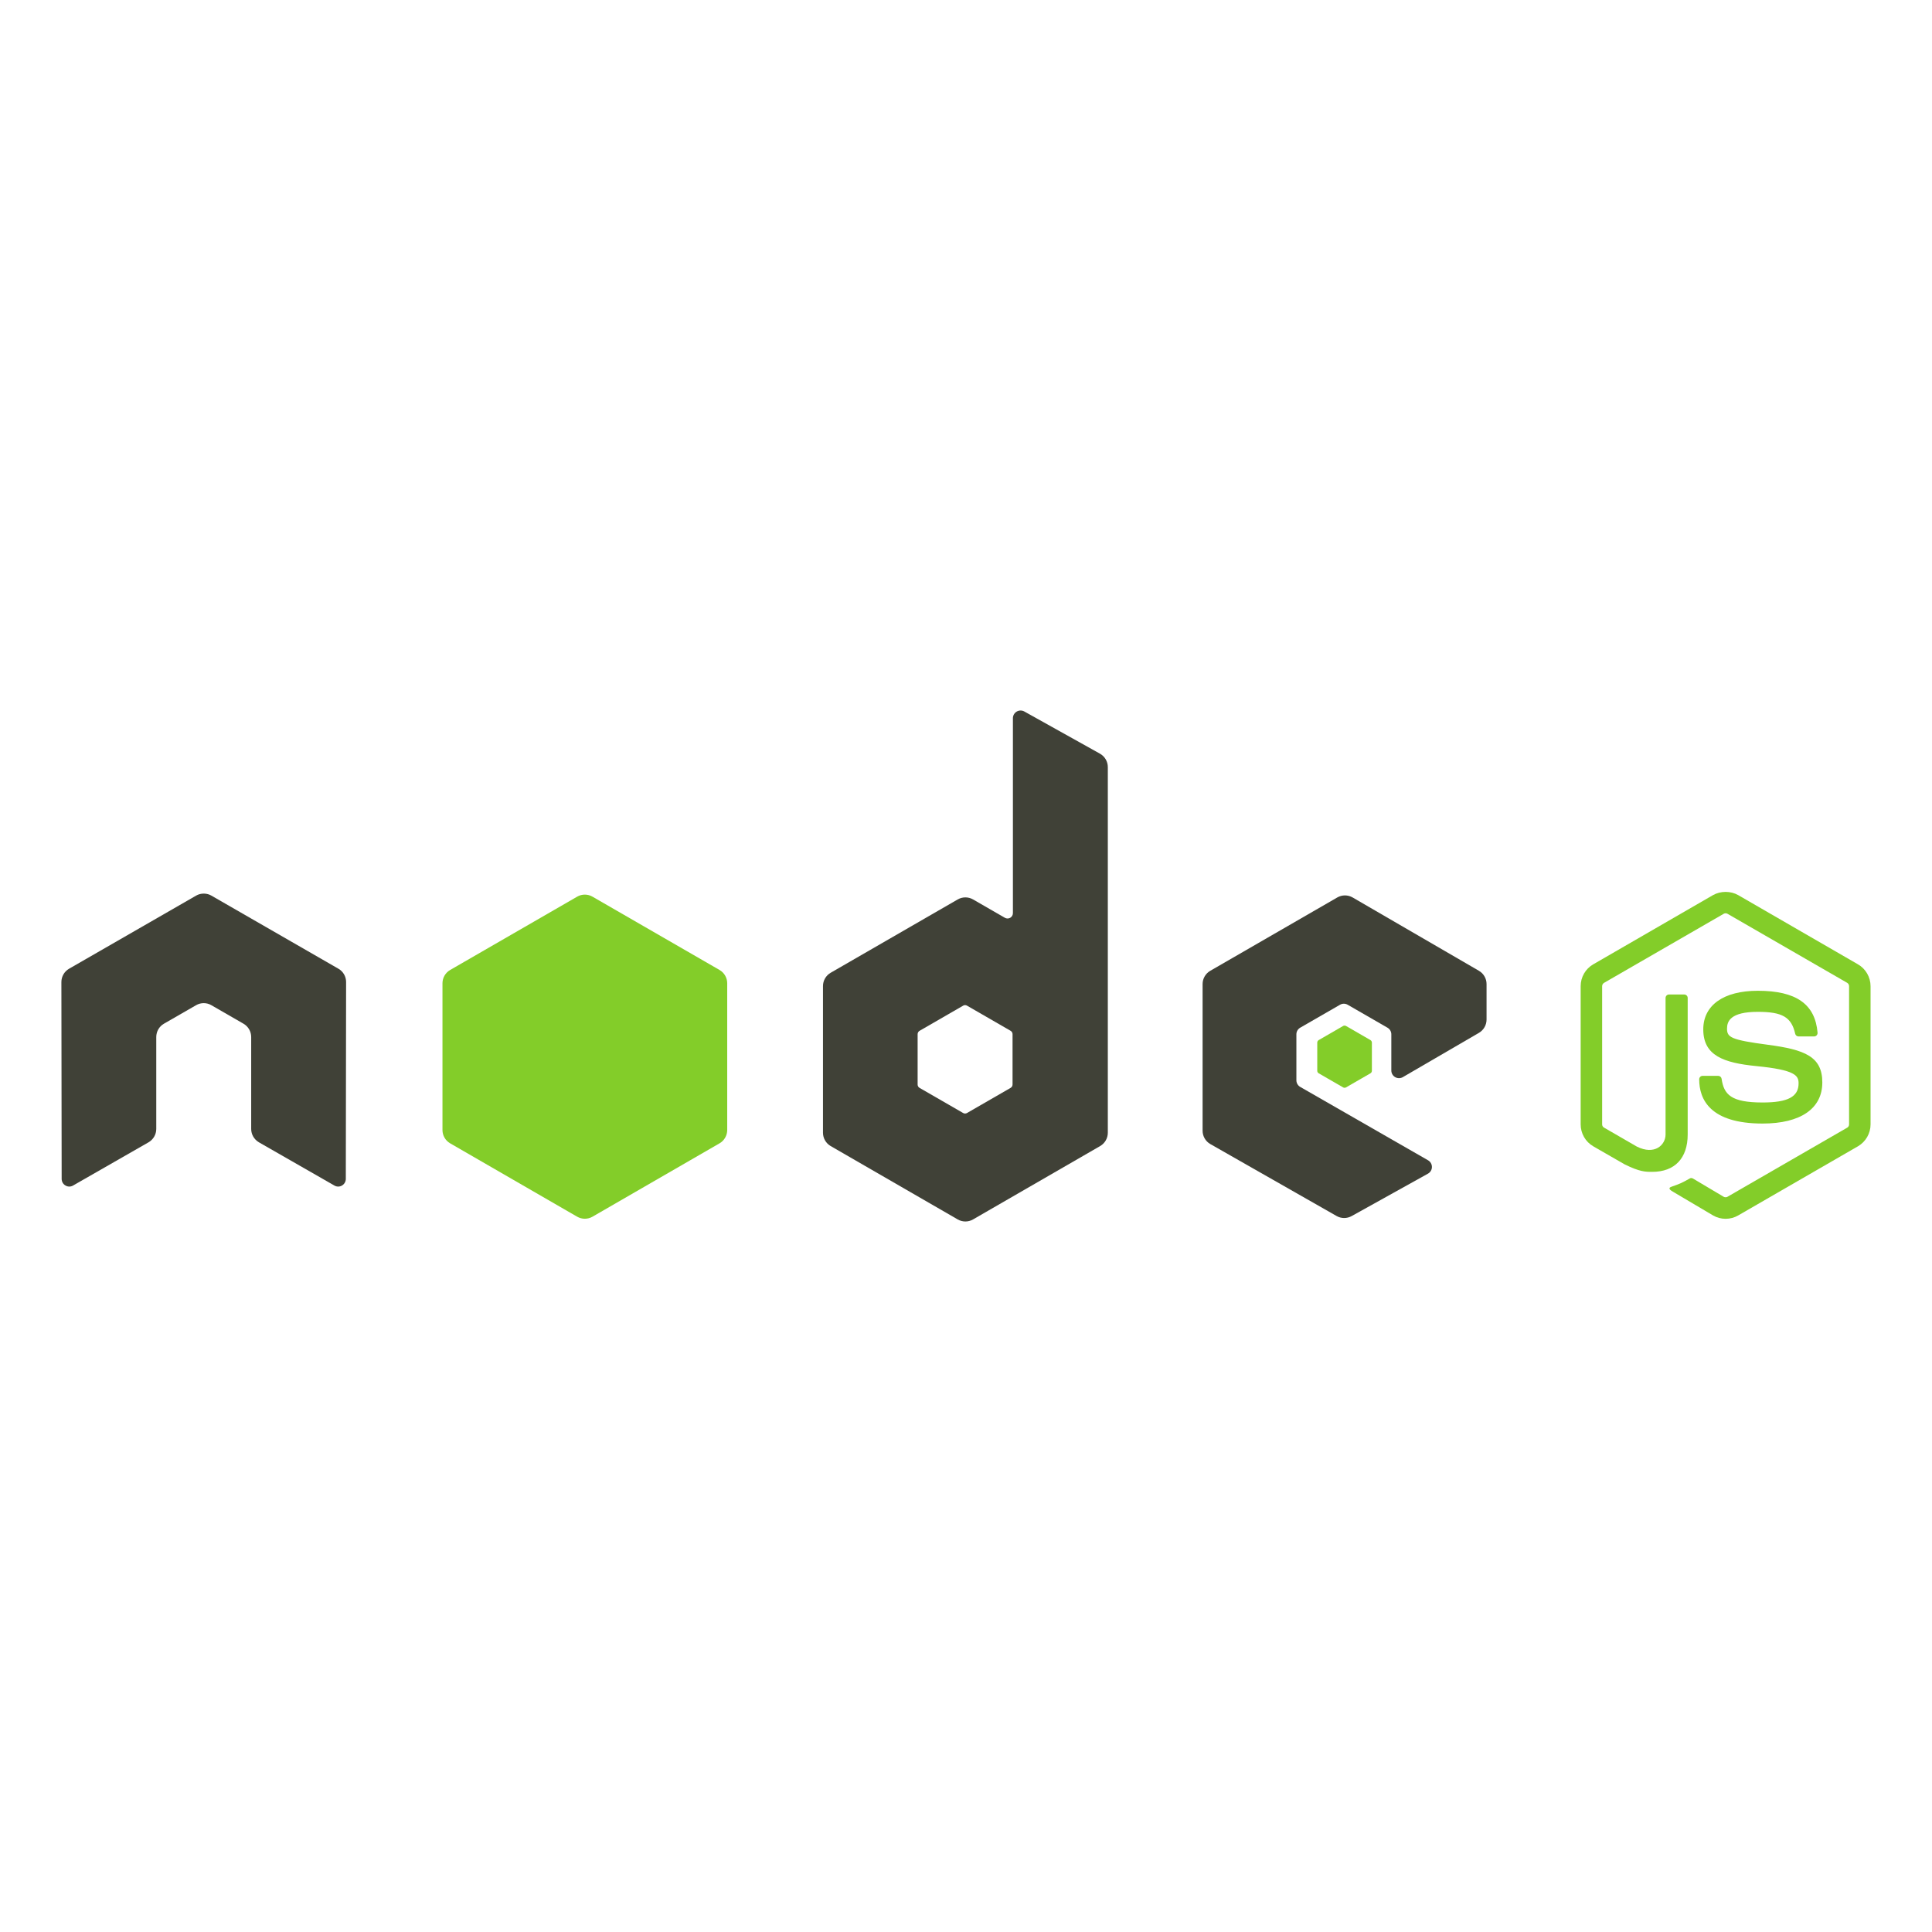
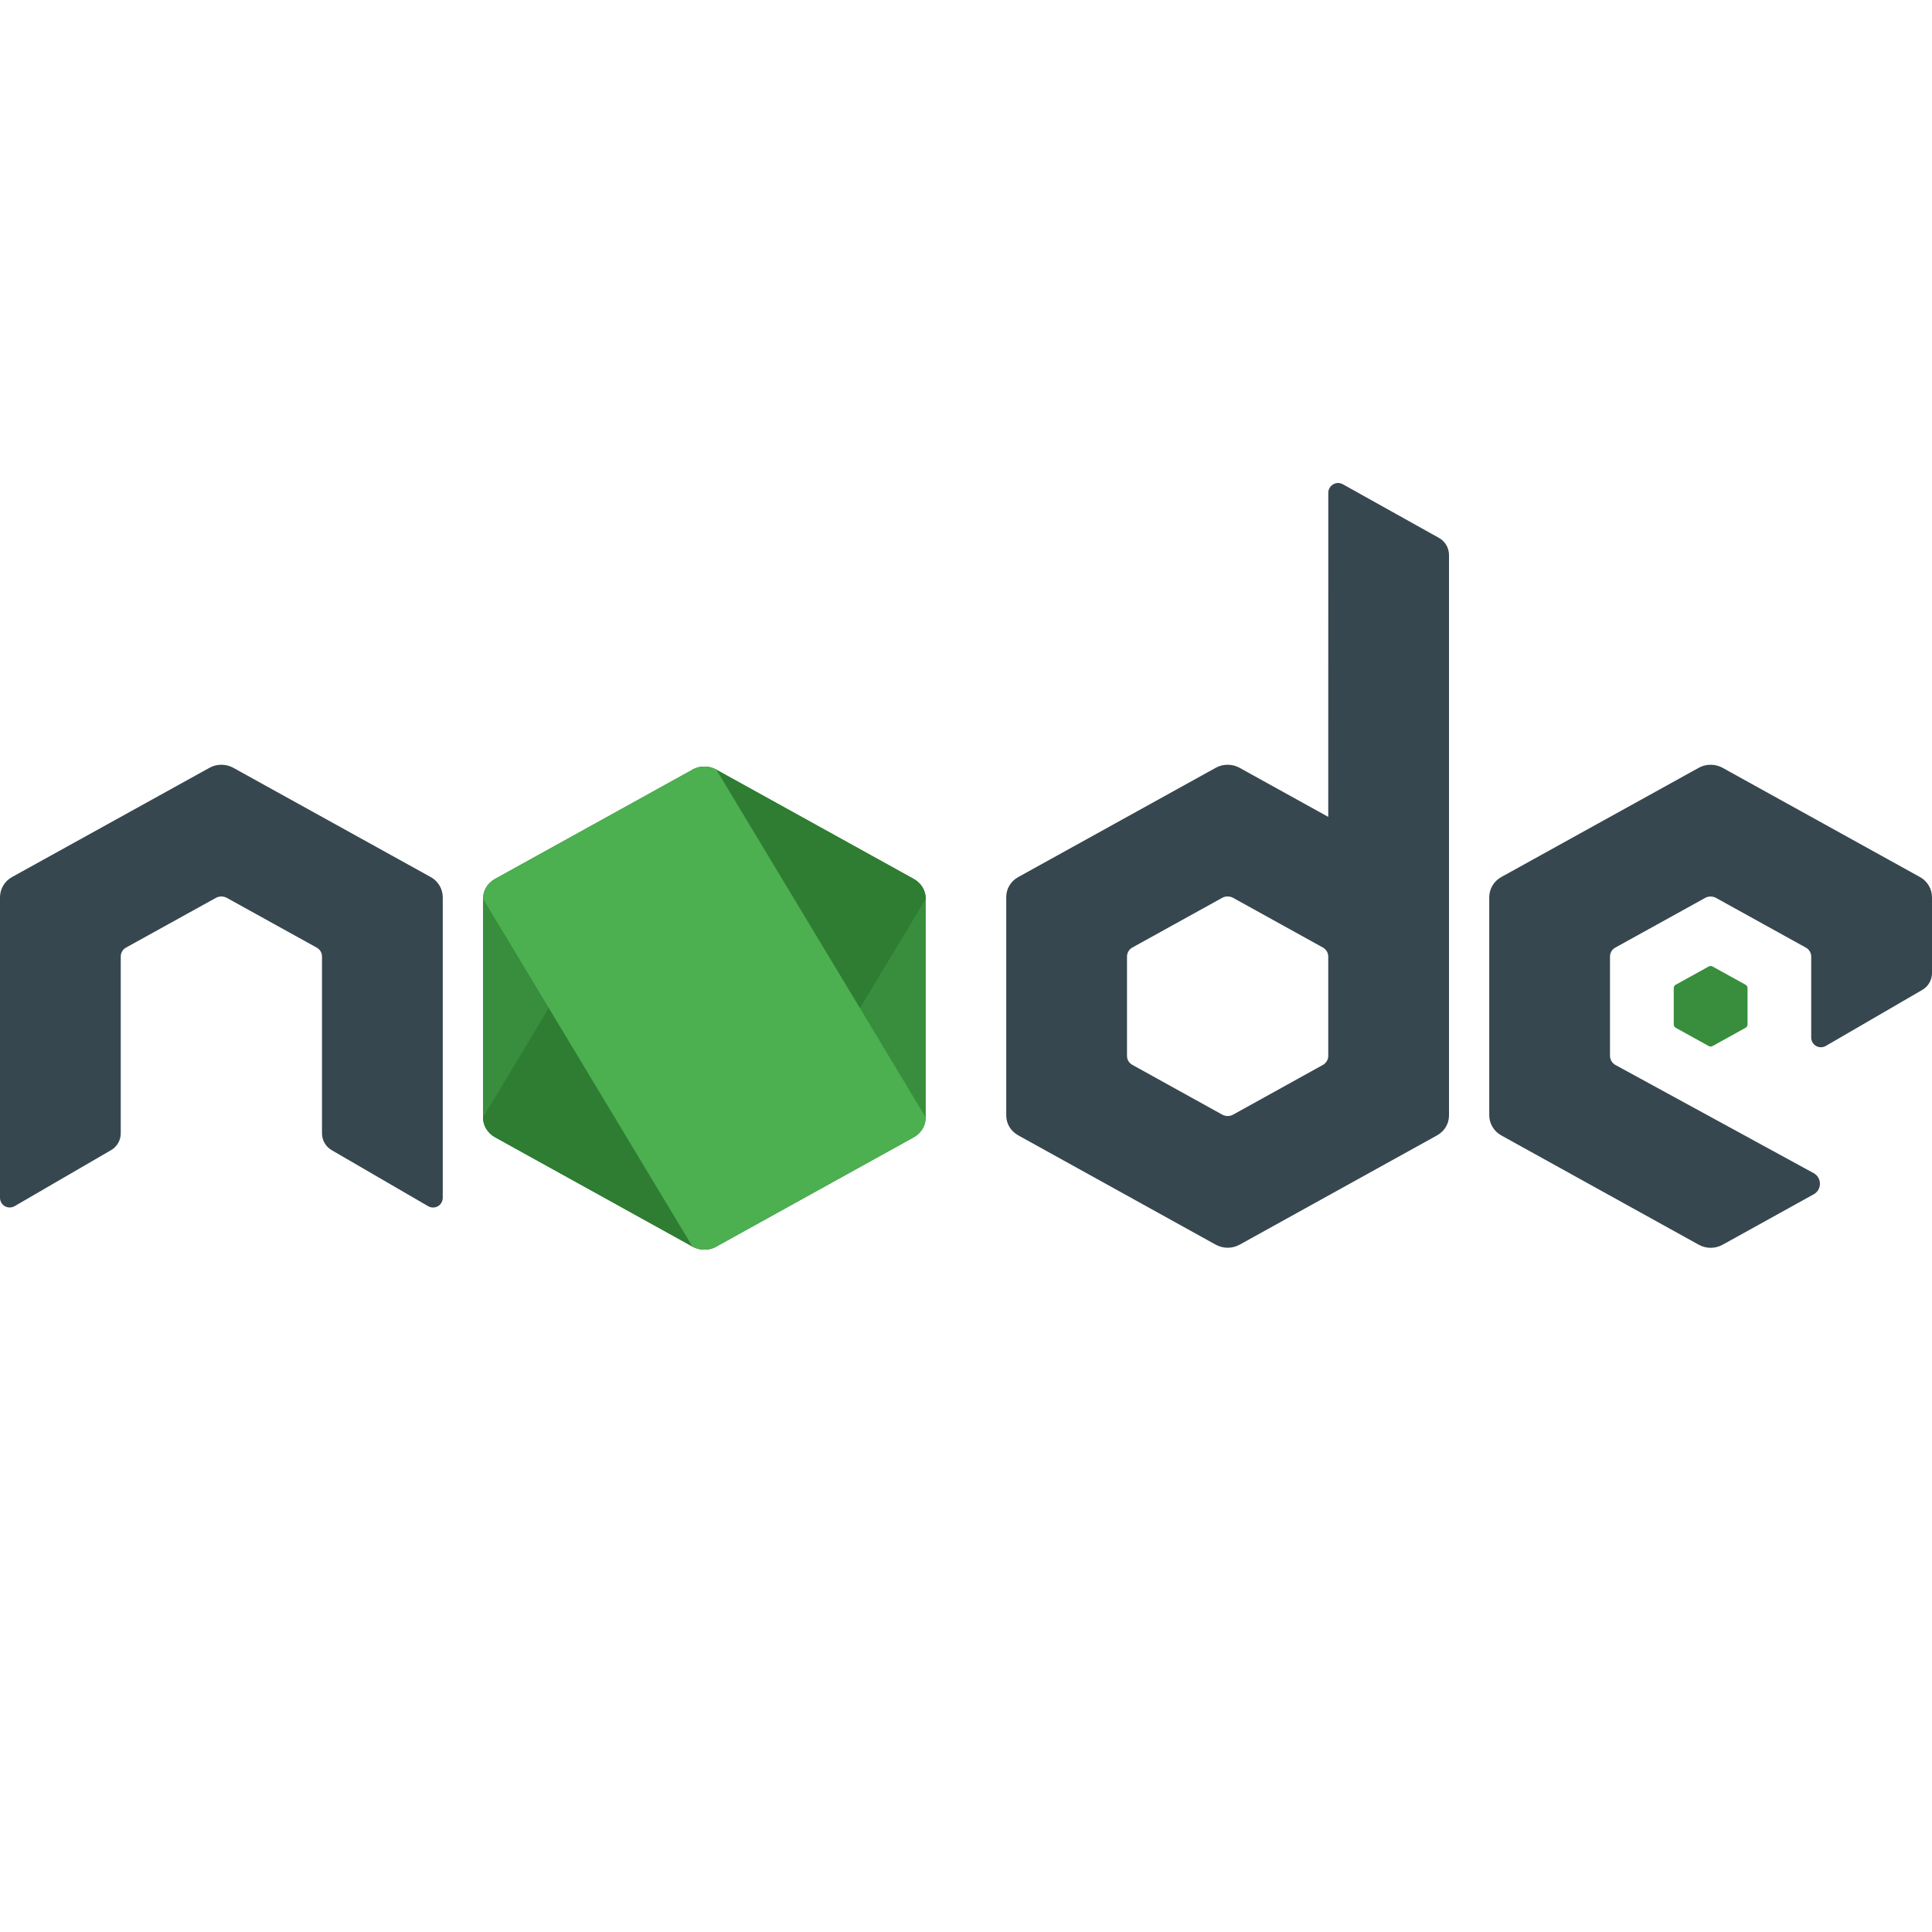
- <svg xmlns="http://www.w3.org/2000/svg" viewBox="0 0 128 128">
-   <path fill="#83CD29" d="M114.325 80.749c-.29 0-.578-.076-.832-.224l-2.65-1.568c-.396-.221-.203-.3-.072-.345.528-.184.635-.227 1.198-.545.059-.033.136-.021.197.015l2.035 1.209c.074.041.179.041.246 0l7.937-4.581c.075-.042.122-.127.122-.215v-9.16c0-.09-.047-.173-.123-.219l-7.934-4.577c-.074-.042-.171-.042-.245 0l-7.933 4.578c-.076.045-.125.131-.125.218v9.16c0 .088.049.171.125.212l2.174 1.257c1.18.589 1.903-.105 1.903-.803v-9.045c0-.127.103-.228.23-.228h1.007c.125 0 .229.101.229.228v9.045c0 1.574-.857 2.477-2.35 2.477-.459 0-.82 0-1.828-.496l-2.081-1.198c-.515-.298-.832-.854-.832-1.448v-9.16c0-.595.317-1.15.832-1.446l7.937-4.587c.502-.283 1.169-.283 1.667 0l7.937 4.587c.514.297.833.852.833 1.446v9.16c0 .595-.319 1.148-.833 1.448l-7.937 4.582c-.252.147-.539.223-.834.223M116.778 74.438c-3.475 0-4.202-1.595-4.202-2.932 0-.126.103-.229.23-.229h1.026c.115 0 .21.082.228.194.154 1.045.617 1.572 2.718 1.572 1.671 0 2.383-.378 2.383-1.266 0-.512-.202-.891-2.8-1.146-2.172-.215-3.515-.694-3.515-2.433 0-1.601 1.35-2.557 3.612-2.557 2.543 0 3.801.883 3.96 2.777.006.064-.017.127-.06.176-.044.045-.104.073-.168.073h-1.031c-.107 0-.201-.075-.223-.179-.248-1.1-.848-1.451-2.479-1.451-1.825 0-2.037.637-2.037 1.112 0 .577.25.745 2.715 1.071 2.439.323 3.598.779 3.598 2.494.001 1.733-1.441 2.724-3.955 2.724" />
-   <path fill="#404137" d="M97.982 68.43c.313-.183.506-.517.506-.88v-2.354c0-.362-.192-.696-.506-.879l-8.364-4.856c-.315-.183-.703-.184-1.019-.002l-8.416 4.859c-.314.182-.508.517-.508.88v9.716c0 .365.196.703.514.884l8.363 4.765c.308.177.686.178.997.006l5.058-2.812c.161-.09.261-.258.262-.44.001-.184-.097-.354-.256-.445l-8.468-4.86c-.159-.091-.256-.259-.256-.44v-3.046c0-.182.097-.349.254-.439l2.637-1.52c.156-.091.35-.091.507 0l2.637 1.52c.158.091.255.258.255.439v2.396c0 .183.097.351.254.441.158.091.352.091.51-.001l5.039-2.932" />
-   <path fill="#83CD29" d="M88.984 67.974c.061-.034.135-.034.195 0l1.615.933c.06.035.097.1.097.169v1.865c0 .07-.037.134-.097.169l-1.615.932c-.06.035-.135.035-.195 0l-1.614-.932c-.061-.035-.098-.099-.098-.169v-1.865c0-.069.037-.134.098-.169l1.614-.933" />
-   <path fill="#404137" d="M67.083 71.854c0 .09-.048.174-.127.22l-2.89 1.666c-.079.046-.176.046-.254 0l-2.89-1.666c-.079-.046-.127-.13-.127-.22v-3.338c0-.09.049-.175.127-.221l2.89-1.668c.079-.047.176-.047.255 0l2.891 1.668c.078.046.126.131.126.221v3.338zm.781-24.716c-.157-.087-.349-.085-.505.006-.155.092-.251.258-.251.438v12.915c0 .126-.068.244-.177.308-.11.063-.246.063-.356 0l-2.108-1.215c-.314-.181-.701-.181-1.015 0l-8.418 4.858c-.315.182-.509.518-.509.881v9.719c0 .363.194.698.508.881l8.418 4.861c.314.182.702.182 1.017 0l8.42-4.861c.314-.183.508-.518.508-.881v-24.227c0-.368-.2-.708-.521-.888l-5.011-2.795" />
-   <path fill="#83CD29" d="M38.238 59.407c.314-.182.702-.182 1.016 0l8.418 4.857c.314.182.508.518.508.881v9.722c0 .363-.194.699-.508.881l-8.417 4.861c-.314.181-.702.181-1.017 0l-8.415-4.861c-.314-.182-.508-.518-.508-.881v-9.723c0-.362.194-.698.508-.88l8.415-4.857" />
-   <path fill="#404137" d="M22.93 65.064c0-.366-.192-.702-.508-.883l-8.415-4.843c-.144-.084-.303-.127-.464-.133h-.087c-.16.006-.32.049-.464.133l-8.416 4.843c-.313.181-.509.517-.509.883l.018 13.04c0 .182.095.351.254.439.156.094.349.094.505 0l5-2.864c.316-.188.509-.519.509-.882v-6.092c0-.364.192-.699.507-.881l2.13-1.226c.158-.093.332-.137.508-.137.174 0 .352.044.507.137l2.128 1.226c.315.182.509.517.509.881v6.092c0 .363.195.696.509.882l5 2.864c.157.094.353.094.508 0 .155-.089.252-.258.252-.439l.019-13.04" />
+ <svg xmlns="http://www.w3.org/2000/svg" viewBox="0 0 48 48" width="48px" height="48px">
+   <path fill="#388e3c" d="M17.204 19.122l-4.907 2.715C12.113 21.938 12 22.126 12 22.329v5.433c0 .203.113.39.297.492l4.908 2.717c.183.101.41.101.593 0l4.907-2.717C22.887 28.152 23 27.965 23 27.762v-5.433c0-.203-.113-.39-.297-.492l-4.906-2.715c-.092-.051-.195-.076-.297-.076-.103 0-.205.025-.297.076M42.451 24.013l-.818.452c-.031.017-.049.048-.049.082v.906c0 .034.019.065.049.082l.818.453c.031.017.068.017.099 0l.818-.453c.03-.017.049-.048.049-.082v-.906c0-.034-.019-.065-.05-.082l-.818-.452C42.534 24.004 42.517 24 42.5 24S42.466 24.004 42.451 24.013" />
+   <path fill="#37474f" d="M35.751,13.364l-2.389-1.333c-0.075-0.042-0.167-0.041-0.241,0.003 c-0.074,0.044-0.12,0.123-0.12,0.209L33,20.295l-2.203-1.219C30.705,19.025,30.602,19,30.5,19c-0.102,0-0.205,0.025-0.297,0.076 h0.001l-4.907,2.715C25.113,21.892,25,22.08,25,22.282v5.433c0,0.203,0.113,0.39,0.297,0.492l4.908,2.717 c0.183,0.101,0.41,0.101,0.593,0l4.907-2.717C35.887,28.106,36,27.918,36,27.715V13.788C36,13.612,35.904,13.45,35.751,13.364z M32.866,26.458l-2.23,1.235c-0.083,0.046-0.186,0.046-0.269,0l-2.231-1.235C28.051,26.412,28,26.326,28,26.234v-2.47 c0-0.092,0.051-0.177,0.135-0.224l2.231-1.234h-0.001c0.042-0.023,0.088-0.034,0.135-0.034c0.047,0,0.093,0.012,0.135,0.034 l2.23,1.234C32.949,23.587,33,23.673,33,23.765v2.47C33,26.326,32.949,26.412,32.866,26.458z" />
+   <path fill="#2e7d32" d="M17.204,19.122L12,27.762c0,0.203,0.113,0.39,0.297,0.492l4.908,2.717 c0.183,0.101,0.41,0.101,0.593,0L23,22.329c0-0.203-0.113-0.39-0.297-0.492l-4.906-2.715c-0.092-0.051-0.195-0.076-0.297-0.076 c-0.103,0-0.205,0.025-0.297,0.076" />
+   <path fill="#4caf50" d="M17.204,19.122l-4.907,2.715C12.113,21.938,12,22.126,12,22.329l5.204,8.642 c0.183,0.101,0.41,0.101,0.593,0l4.907-2.717C22.887,28.152,23,27.965,23,27.762l-5.203-8.64c-0.092-0.051-0.195-0.076-0.297-0.076 c-0.103,0-0.205,0.025-0.297,0.076" />
+   <path fill="#37474f" d="M47.703 21.791l-4.906-2.715C42.705 19.025 42.602 19 42.5 19c-.102 0-.205.025-.297.076h.001l-4.907 2.715C37.114 21.892 37 22.084 37 22.294v5.411c0 .209.114.402.297.503l4.908 2.717c.184.102.409.102.593 0l2.263-1.253c.207-.115.206-.412-.002-.526l-4.924-2.687C40.052 26.412 40 26.325 40 26.231v-2.466c0-.092.05-.177.13-.221l2.235-1.236h-.001c.042-.023.088-.034.135-.034.047 0 .093.012.135.034l2.235 1.237c.08.044.13.129.13.221v2.012c0 .086.046.166.121.209.075.042.167.042.242-.001l2.398-1.393c.148-.086.24-.245.24-.417v-1.88C48 22.085 47.886 21.892 47.703 21.791zM10.703 21.791l-4.906-2.715C5.705 19.025 5.602 19 5.5 19c-.102 0-.205.025-.297.076h.001l-4.907 2.715C.114 21.892 0 22.084 0 22.294v7.465c0 .086.046.166.121.209.075.042.167.042.242-.001l2.398-1.393C2.909 28.488 3 28.329 3 28.157v-4.393c0-.092.05-.177.13-.221l2.235-1.236H5.365c.042-.023.088-.034.135-.034.047 0 .093.012.135.034l2.235 1.237C7.95 23.588 8 23.673 8 23.765v4.393c0 .172.091.331.24.417l2.398 1.393c.075.043.167.043.242.001C10.954 29.925 11 29.845 11 29.759v-7.464C11 22.085 10.886 21.892 10.703 21.791z" />
</svg>
